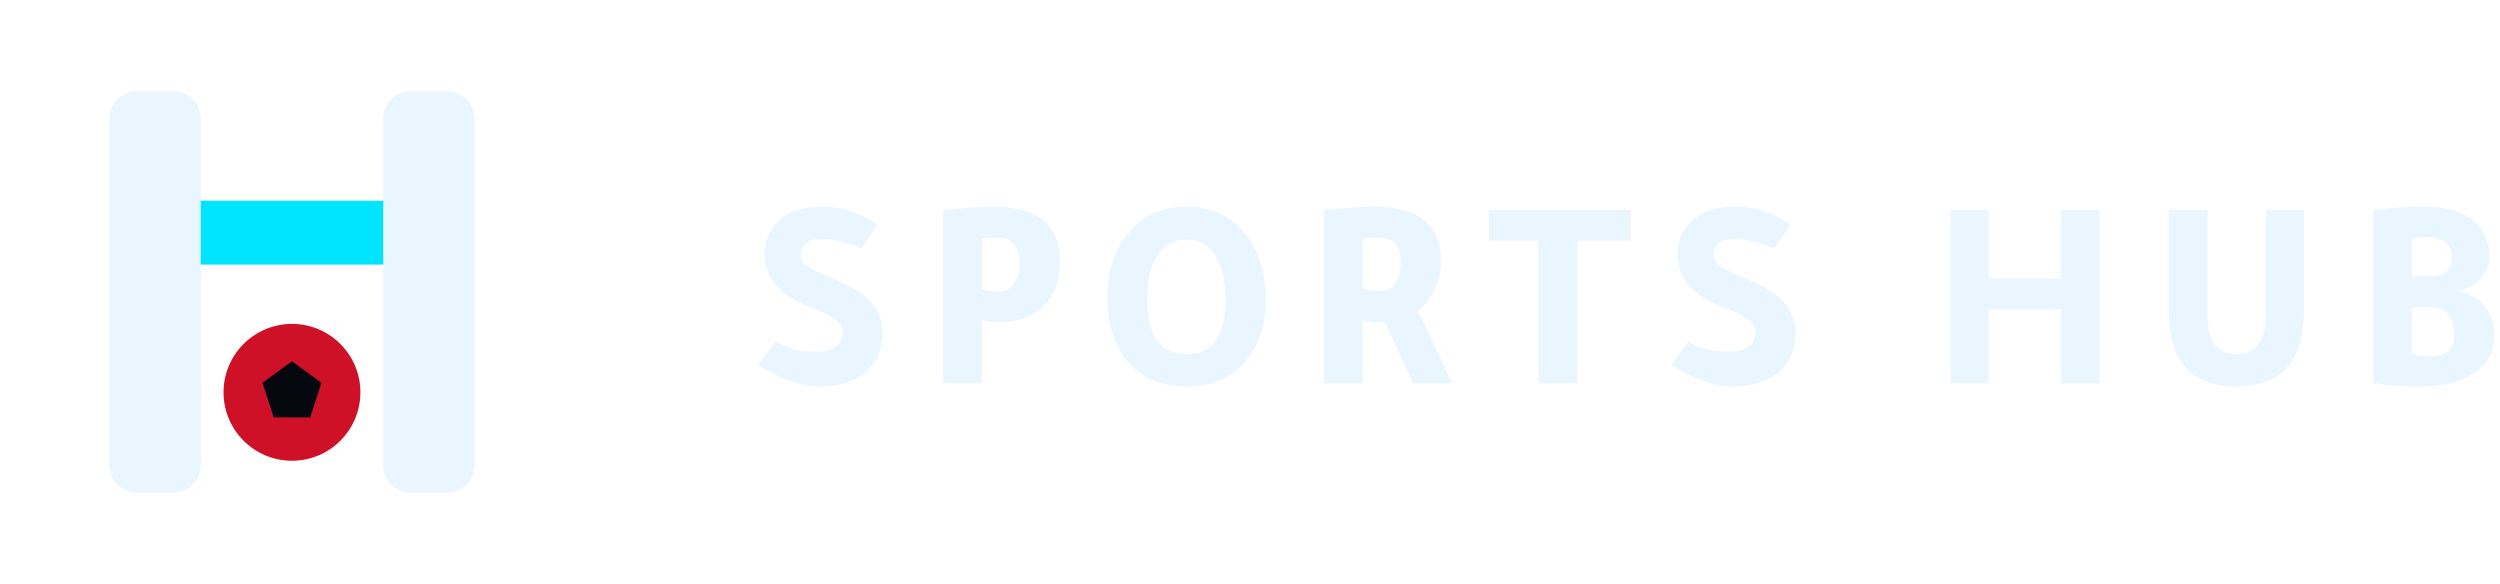
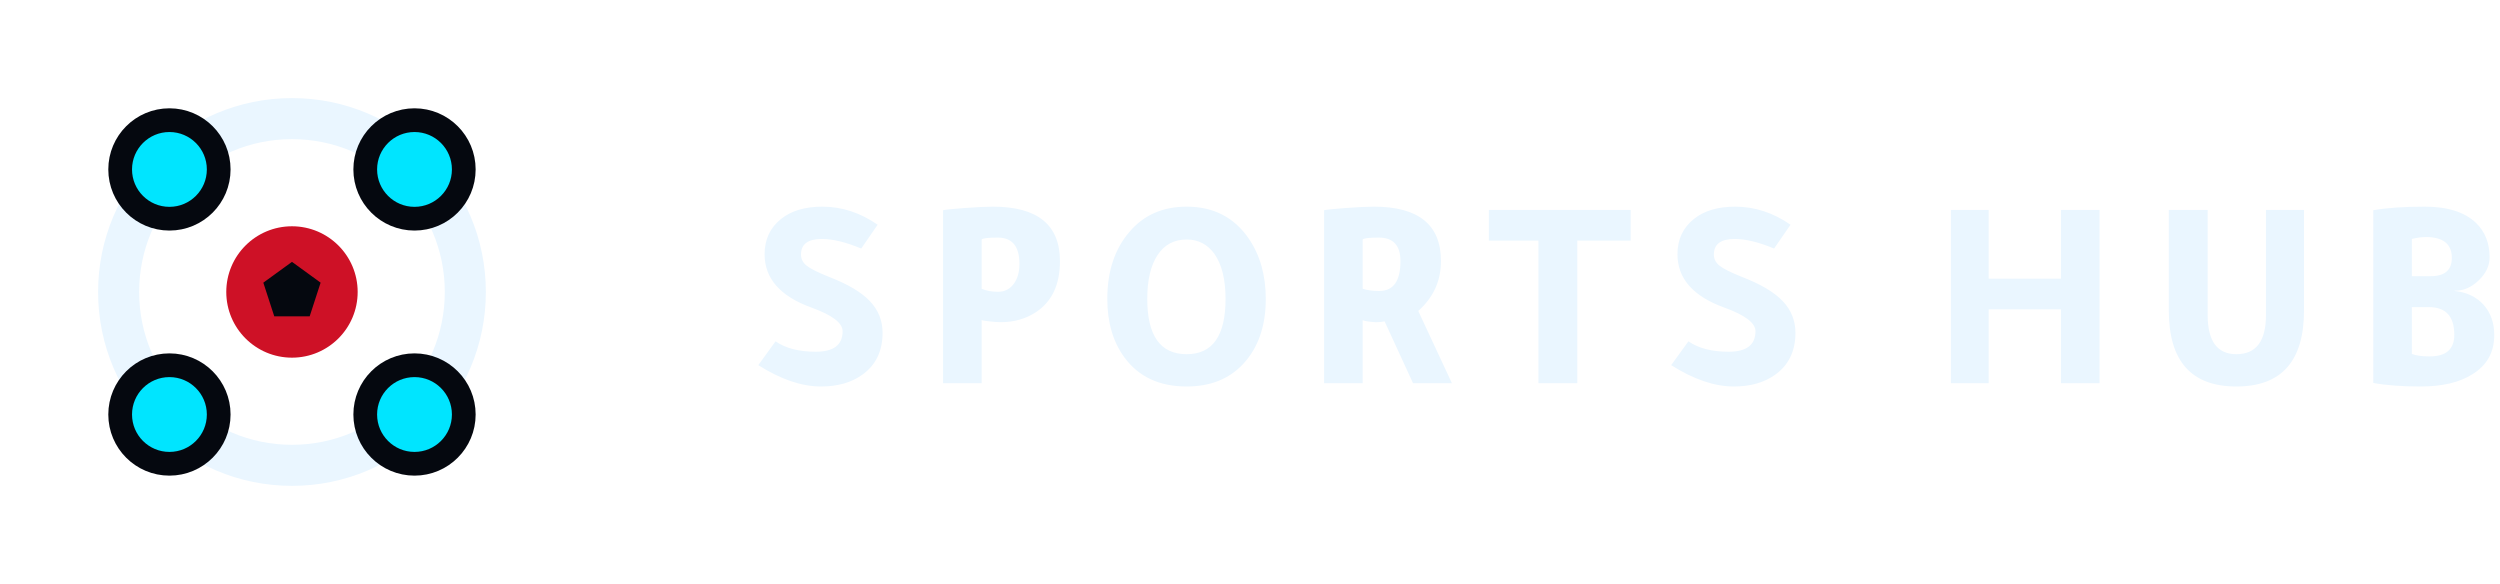
<svg xmlns="http://www.w3.org/2000/svg" viewBox="0 0 274 64" role="img" aria-label="Sports Hub">
  <g transform="translate(0 0) scale(1.0)">
-     <rect x="12" y="10" width="10" height="44" rx="3" fill="#EAF6FF" />
-     <rect x="42" y="10" width="10" height="44" rx="3" fill="#EAF6FF" />
-     <rect x="22" y="22" width="20" height="7" fill="#00E5FF" />
-     <circle cx="32" cy="43" r="7.5" fill="#CE1126" />
-     <path d="M32.00 39.60 L35.23 41.95 L34.00 45.75 L30.00 45.75 L28.77 41.95Z" fill="#05080F" />
+     <circle cx="32" cy="32" r="19" fill="none" stroke="#EAF6FF" stroke-width="4.5" />
+     <circle cx="45.43" cy="18.57" r="5.4" fill="#00E5FF" stroke="#05080F" stroke-width="2.6" />
+     <circle cx="45.43" cy="45.43" r="5.4" fill="#00E5FF" stroke="#05080F" stroke-width="2.6" />
+     <circle cx="18.57" cy="45.43" r="5.4" fill="#00E5FF" stroke="#05080F" stroke-width="2.6" />
+     <circle cx="18.57" cy="18.57" r="5.4" fill="#00E5FF" stroke="#05080F" stroke-width="2.6" />
+     <circle cx="32" cy="32" r="7.2" fill="#CE1126" />
+     <path d="M32.00 28.70 L35.14 30.98 L33.94 34.67 L30.06 34.67 L28.86 30.98Z" fill="#05080F" />
  </g>
  <path transform="translate(82 42)" d="M1.11 -1.98 3.0 -4.59Q4.65 -3.45 7.41 -3.45Q10.35 -3.45 10.35 -5.7Q10.35 -7.05 6.96 -8.28Q1.8 -10.14 1.8 -14.13Q1.8 -16.56 3.6 -18.0Q5.28 -19.35 8.13 -19.35Q11.34 -19.35 14.19 -17.37Q13.65 -16.56 12.39 -14.76Q9.87 -15.81 8.07 -15.81Q5.79 -15.81 5.79 -14.1Q5.79 -13.38 6.405 -12.885Q7.02 -12.39 8.82 -11.67Q11.94 -10.47 13.335 -9.0Q14.73 -7.53 14.73 -5.52Q14.73 -2.52 12.51 -0.93Q10.71 0.36 7.98 0.36Q4.8 0.36 1.11 -1.98Z M21.36 0.0V-18.96Q21.69 -19.05 23.715 -19.2Q25.74 -19.35 26.82 -19.35Q34.17 -19.35 34.17 -13.38Q34.17 -9.54 31.56 -7.8Q29.88 -6.69 27.69 -6.69Q27.21 -6.69 26.415 -6.78Q25.62 -6.87 25.59 -6.93V0.0ZM25.59 -10.35Q26.34 -10.02 27.39 -10.02Q28.44 -10.02 29.085 -10.86Q29.73 -11.7 29.73 -13.08Q29.73 -15.96 27.36 -15.96Q25.77 -15.96 25.59 -15.75Z M48.06 -19.35Q52.47 -19.35 54.87 -15.84Q56.73 -13.11 56.73 -9.24Q56.73 -4.8 54.27 -2.13Q51.96 0.36 48.06 0.36Q43.56 0.36 41.22 -2.85Q39.36 -5.4 39.36 -9.24Q39.36 -13.77 41.79 -16.59Q44.13 -19.35 48.06 -19.35ZM48.06 -3.18Q52.32 -3.18 52.32 -9.24Q52.32 -12.45 51.09 -14.19Q49.95 -15.75 48.06 -15.75Q45.99 -15.75 44.865 -14.04Q43.74 -12.33 43.74 -9.24Q43.74 -3.18 48.06 -3.18Z M63.12 0.0V-18.96Q63.45 -19.05 65.475 -19.2Q67.5 -19.35 68.58 -19.35Q75.93 -19.35 75.93 -13.38Q75.93 -10.14 73.44 -7.92L77.13 0.0H72.87L69.75 -6.78Q69.36 -6.69 68.94 -6.69Q68.82 -6.69 68.73 -6.69Q67.77 -6.75 67.35 -6.9V0.0ZM67.35 -10.35Q68.16 -10.11 69.03 -10.11Q69.15 -10.11 69.21 -10.11Q71.49 -10.14 71.49 -13.38Q71.49 -15.96 69.12 -15.96Q67.53 -15.96 67.35 -15.75Z M86.61 -15.63H81.18V-18.99H96.72V-15.63H90.87V0.0H86.61Z M101.16 -1.98 103.05 -4.59Q104.7 -3.45 107.46 -3.45Q110.4 -3.45 110.4 -5.7Q110.4 -7.05 107.01 -8.28Q101.85 -10.14 101.85 -14.13Q101.85 -16.56 103.65 -18.0Q105.33 -19.35 108.18 -19.35Q111.39 -19.35 114.24 -17.37Q113.7 -16.56 112.44 -14.76Q109.92 -15.81 108.12 -15.81Q105.84 -15.81 105.84 -14.1Q105.84 -13.38 106.455 -12.885Q107.07 -12.39 108.87 -11.67Q111.99 -10.47 113.385 -9.0Q114.78 -7.53 114.78 -5.52Q114.78 -2.52 112.56 -0.93Q110.76 0.36 108.03 0.36Q104.85 0.36 101.16 -1.98Z  M131.82 0.0V-18.99H135.96V-11.46H143.88V-18.99H148.11V0.0H143.88V-8.1H135.96V0.0Z M155.7 -18.99H159.96V-7.47Q159.96 -3.18 163.11 -3.18Q166.35 -3.18 166.35 -7.47V-18.99H170.52V-7.98Q170.52 0.36 163.11 0.36Q155.7 0.36 155.7 -7.98Z M178.11 -0.03V-18.96Q180.33 -19.35 183.75 -19.35Q187.53 -19.35 189.39 -17.55Q190.86 -16.11 190.86 -13.8Q190.86 -12.42 189.675 -11.28Q188.49 -10.14 187.11 -10.14Q187.08 -10.14 187.05 -10.14H187.02V-10.11Q189.03 -9.9 190.2 -8.595Q191.37 -7.29 191.37 -5.28Q191.37 -2.43 188.94 -0.96Q186.84 0.36 183.3 0.36Q180.21 0.36 178.11 -0.03ZM182.34 -15.81V-11.73H184.41Q186.72 -11.73 186.72 -13.74Q186.72 -16.02 183.87 -16.02Q183.18 -16.02 182.34 -15.81ZM182.34 -8.34V-3.21Q183.03 -2.94 184.23 -2.94H184.32Q186.99 -2.94 186.99 -5.31Q186.99 -8.34 184.2 -8.34Z" fill="#EAF6FF" />
</svg>
